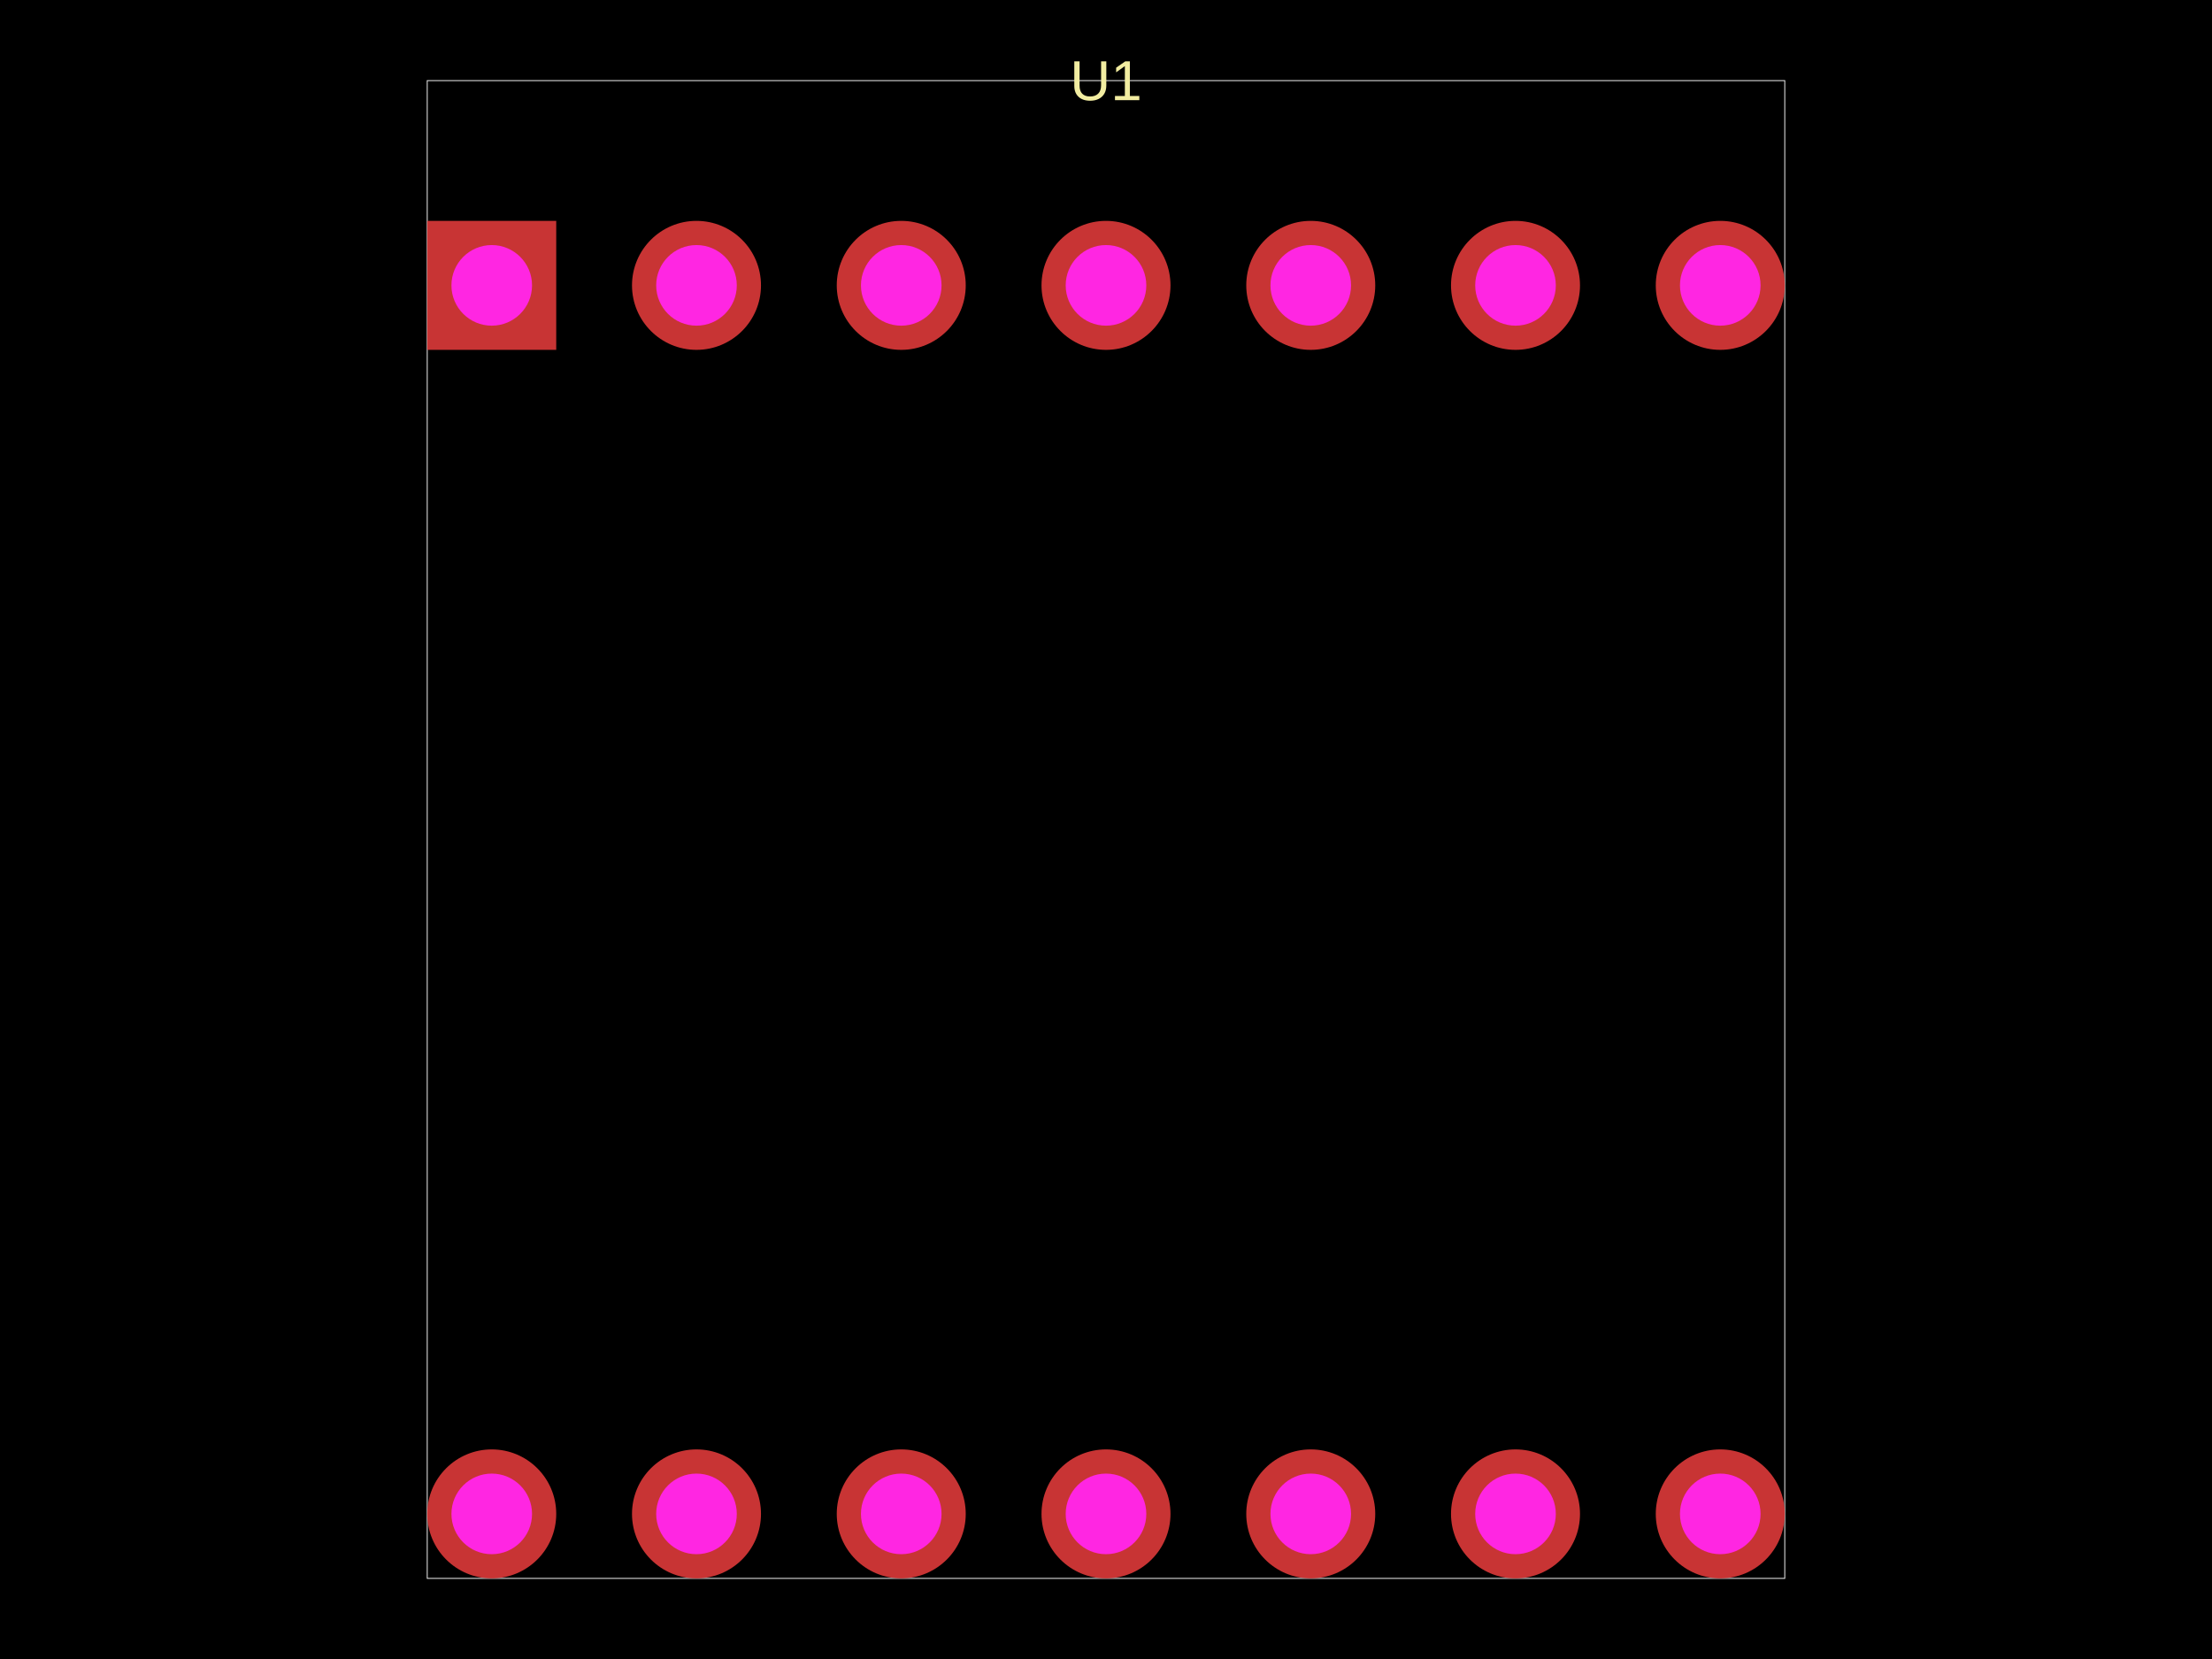
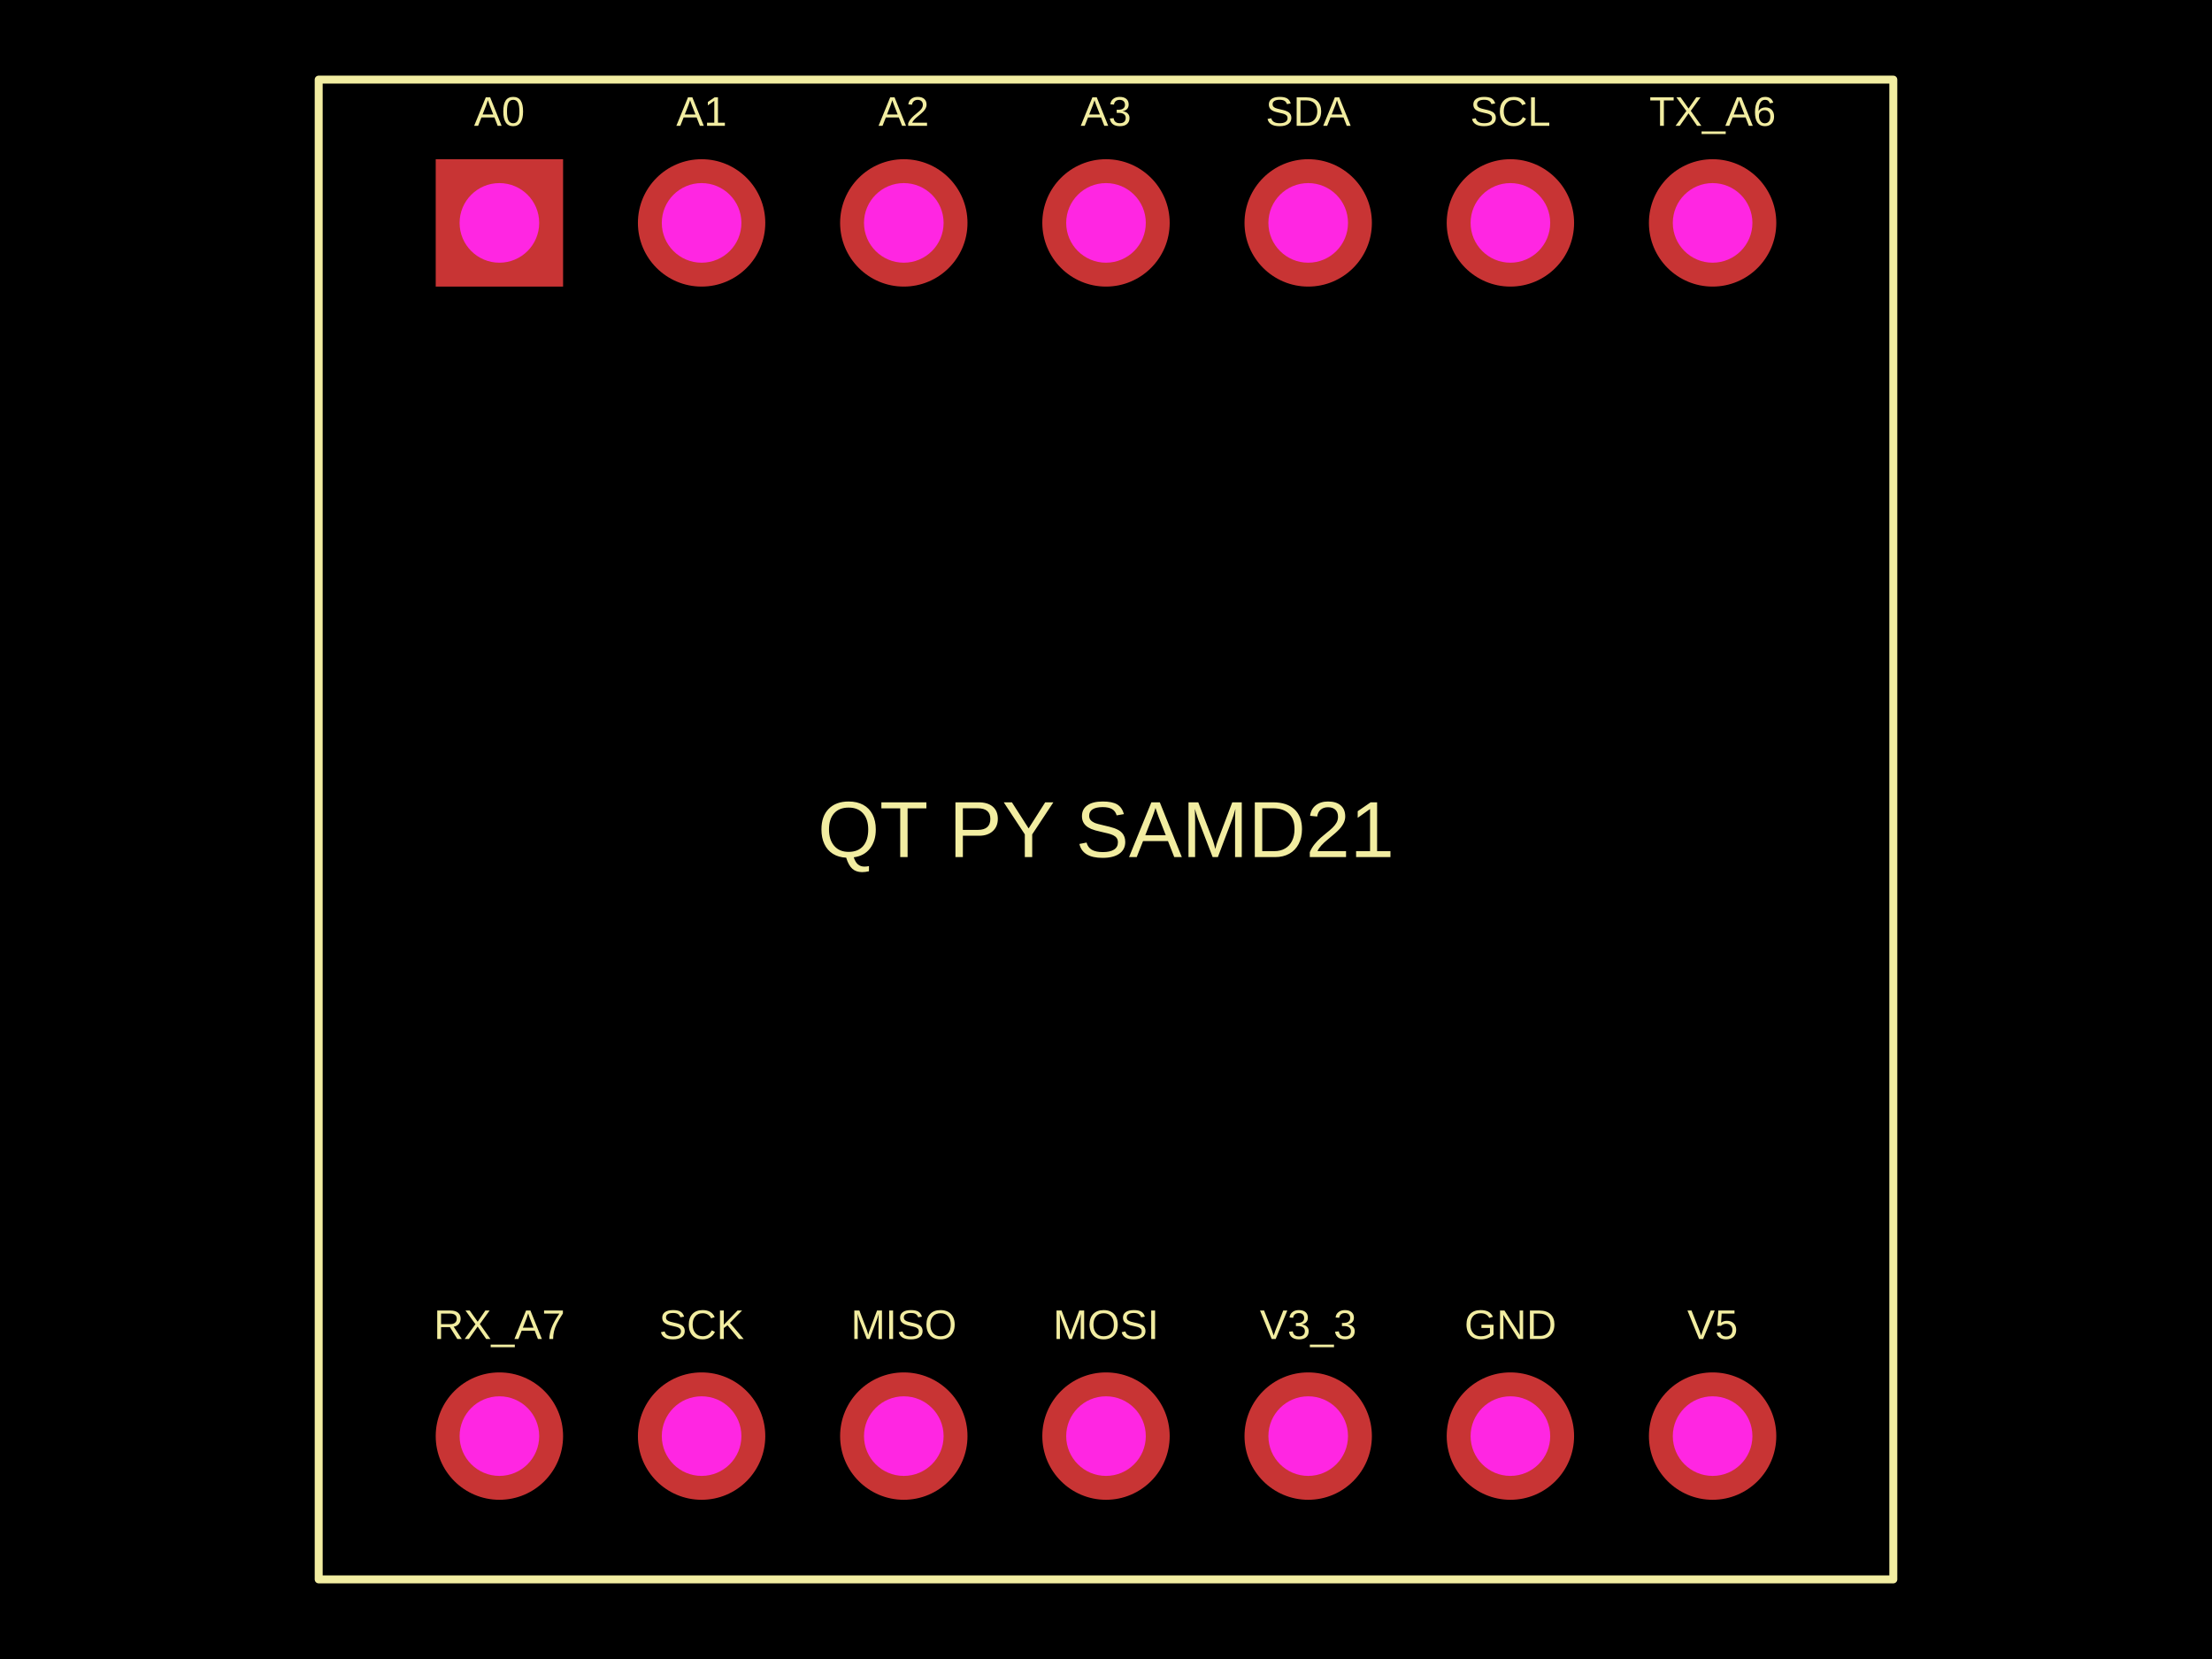
- <svg xmlns="http://www.w3.org/2000/svg" width="800" height="600" data-software-used-string="@tscircuit/core@0.0.1565">
+ <svg xmlns="http://www.w3.org/2000/svg" width="800" height="600" data-software-used-string="@tscircuit/core@0.0.1580">
  <style />
  <rect class="boundary" x="0" y="0" fill="#000" width="800" height="600" data-type="pcb_background" data-pcb-layer="global" />
-   <rect class="pcb-boundary" fill="none" stroke="#fff" stroke-width="0.3" x="154.519" y="29.155" width="490.962" height="541.691" data-type="pcb_boundary" data-pcb-layer="global" />
-   <text x="0" y="0" dx="0" dy="0" fill="#f2eda1" font-family="Arial, sans-serif" font-size="20.408" text-anchor="middle" dominant-baseline="central" transform="matrix(1,0,0,1,400,29.15452)" class="pcb-silkscreen-text pcb-silkscreen-top" data-pcb-silkscreen-text-id="pcb_silkscreen_text_0" stroke="none" data-type="pcb_silkscreen_text" data-pcb-layer="top">U1</text>
+   <rect class="pcb-boundary" fill="none" stroke="#fff" stroke-width="0.3" x="115.259" y="28.791" width="569.482" height="542.418" data-type="pcb_boundary" data-pcb-layer="global" />
+   <text x="0" y="0" dx="0" dy="0" fill="#f2eda1" font-family="Arial, sans-serif" font-size="14.971" text-anchor="middle" dominant-baseline="central" transform="matrix(1,0,0,1,180.6142,40.3071)" class="pcb-silkscreen-text pcb-silkscreen-top" data-pcb-silkscreen-text-id="pcb_silkscreen_text_0" stroke="none" data-type="pcb_silkscreen_text" data-pcb-layer="top">A0</text>
+   <text x="0" y="0" dx="0" dy="0" fill="#f2eda1" font-family="Arial, sans-serif" font-size="14.971" text-anchor="middle" dominant-baseline="central" transform="matrix(1,0,0,1,253.7428,40.3071)" class="pcb-silkscreen-text pcb-silkscreen-top" data-pcb-silkscreen-text-id="pcb_silkscreen_text_1" stroke="none" data-type="pcb_silkscreen_text" data-pcb-layer="top">A1</text>
+   <text x="0" y="0" dx="0" dy="0" fill="#f2eda1" font-family="Arial, sans-serif" font-size="14.971" text-anchor="middle" dominant-baseline="central" transform="matrix(1,0,0,1,326.8714,40.3071)" class="pcb-silkscreen-text pcb-silkscreen-top" data-pcb-silkscreen-text-id="pcb_silkscreen_text_2" stroke="none" data-type="pcb_silkscreen_text" data-pcb-layer="top">A2</text>
+   <text x="0" y="0" dx="0" dy="0" fill="#f2eda1" font-family="Arial, sans-serif" font-size="14.971" text-anchor="middle" dominant-baseline="central" transform="matrix(1,0,0,1,400,40.3071)" class="pcb-silkscreen-text pcb-silkscreen-top" data-pcb-silkscreen-text-id="pcb_silkscreen_text_3" stroke="none" data-type="pcb_silkscreen_text" data-pcb-layer="top">A3</text>
+   <text x="0" y="0" dx="0" dy="0" fill="#f2eda1" font-family="Arial, sans-serif" font-size="14.971" text-anchor="middle" dominant-baseline="central" transform="matrix(1,0,0,1,473.1286,40.3071)" class="pcb-silkscreen-text pcb-silkscreen-top" data-pcb-silkscreen-text-id="pcb_silkscreen_text_4" stroke="none" data-type="pcb_silkscreen_text" data-pcb-layer="top">SDA</text>
+   <text x="0" y="0" dx="0" dy="0" fill="#f2eda1" font-family="Arial, sans-serif" font-size="14.971" text-anchor="middle" dominant-baseline="central" transform="matrix(1,0,0,1,546.2572,40.3071)" class="pcb-silkscreen-text pcb-silkscreen-top" data-pcb-silkscreen-text-id="pcb_silkscreen_text_5" stroke="none" data-type="pcb_silkscreen_text" data-pcb-layer="top">SCL</text>
+   <text x="0" y="0" dx="0" dy="0" fill="#f2eda1" font-family="Arial, sans-serif" font-size="14.971" text-anchor="middle" dominant-baseline="central" transform="matrix(1,0,0,1,619.3858,40.3071)" class="pcb-silkscreen-text pcb-silkscreen-top" data-pcb-silkscreen-text-id="pcb_silkscreen_text_6" stroke="none" data-type="pcb_silkscreen_text" data-pcb-layer="top">TX_A6</text>
+   <text x="0" y="0" dx="0" dy="0" fill="#f2eda1" font-family="Arial, sans-serif" font-size="14.971" text-anchor="middle" dominant-baseline="central" transform="matrix(1,0,0,1,180.6142,479.0787)" class="pcb-silkscreen-text pcb-silkscreen-top" data-pcb-silkscreen-text-id="pcb_silkscreen_text_7" stroke="none" data-type="pcb_silkscreen_text" data-pcb-layer="top">RX_A7</text>
+   <text x="0" y="0" dx="0" dy="0" fill="#f2eda1" font-family="Arial, sans-serif" font-size="14.971" text-anchor="middle" dominant-baseline="central" transform="matrix(1,0,0,1,253.7428,479.0787)" class="pcb-silkscreen-text pcb-silkscreen-top" data-pcb-silkscreen-text-id="pcb_silkscreen_text_8" stroke="none" data-type="pcb_silkscreen_text" data-pcb-layer="top">SCK</text>
+   <text x="0" y="0" dx="0" dy="0" fill="#f2eda1" font-family="Arial, sans-serif" font-size="14.971" text-anchor="middle" dominant-baseline="central" transform="matrix(1,0,0,1,326.8714,479.0787)" class="pcb-silkscreen-text pcb-silkscreen-top" data-pcb-silkscreen-text-id="pcb_silkscreen_text_9" stroke="none" data-type="pcb_silkscreen_text" data-pcb-layer="top">MISO</text>
+   <text x="0" y="0" dx="0" dy="0" fill="#f2eda1" font-family="Arial, sans-serif" font-size="14.971" text-anchor="middle" dominant-baseline="central" transform="matrix(1,0,0,1,400,479.0787)" class="pcb-silkscreen-text pcb-silkscreen-top" data-pcb-silkscreen-text-id="pcb_silkscreen_text_10" stroke="none" data-type="pcb_silkscreen_text" data-pcb-layer="top">MOSI</text>
+   <text x="0" y="0" dx="0" dy="0" fill="#f2eda1" font-family="Arial, sans-serif" font-size="14.971" text-anchor="middle" dominant-baseline="central" transform="matrix(1,0,0,1,473.1286,479.0787)" class="pcb-silkscreen-text pcb-silkscreen-top" data-pcb-silkscreen-text-id="pcb_silkscreen_text_11" stroke="none" data-type="pcb_silkscreen_text" data-pcb-layer="top">V3_3</text>
+   <text x="0" y="0" dx="0" dy="0" fill="#f2eda1" font-family="Arial, sans-serif" font-size="14.971" text-anchor="middle" dominant-baseline="central" transform="matrix(1,0,0,1,546.2572,479.0787)" class="pcb-silkscreen-text pcb-silkscreen-top" data-pcb-silkscreen-text-id="pcb_silkscreen_text_12" stroke="none" data-type="pcb_silkscreen_text" data-pcb-layer="top">GND</text>
+   <text x="0" y="0" dx="0" dy="0" fill="#f2eda1" font-family="Arial, sans-serif" font-size="14.971" text-anchor="middle" dominant-baseline="central" transform="matrix(1,0,0,1,619.3858,479.0787)" class="pcb-silkscreen-text pcb-silkscreen-top" data-pcb-silkscreen-text-id="pcb_silkscreen_text_13" stroke="none" data-type="pcb_silkscreen_text" data-pcb-layer="top">V5</text>
+   <path class="pcb-silkscreen pcb-silkscreen-top" d="M 115.259 571.209 L 684.741 571.209 L 684.741 28.791 L 115.259 28.791 L 115.259 571.209 Z" fill="none" stroke="#f2eda1" stroke-width="2.879" stroke-linecap="round" stroke-linejoin="round" data-pcb-component-id="pcb_component_0" data-pcb-silkscreen-path-id="pcb_silkscreen_path_0" data-type="pcb_silkscreen_path" data-pcb-layer="top" />
+   <text x="0" y="0" dx="0" dy="0" fill="#f2eda1" font-family="Arial, sans-serif" font-size="28.791" text-anchor="middle" dominant-baseline="central" transform="matrix(1,0,0,1,400,300)" class="pcb-silkscreen-text pcb-silkscreen-top" data-pcb-silkscreen-text-id="pcb_silkscreen_text_14" stroke="none" data-type="pcb_silkscreen_text" data-pcb-layer="top">QT PY SAMD21</text>
  <g data-type="pcb_plated_hole" data-pcb-layer="through" data-pad-name="U1.A0">
-     <rect class="pcb-hole-outer-pad" fill="rgb(200, 52, 52)" x="154.519" y="79.883" width="46.647" height="46.647" data-type="pcb_plated_hole" data-pcb-layer="top" />
-     <circle class="pcb-hole-inner" fill="#FF26E2" cx="177.843" cy="103.207" r="14.577" data-type="pcb_plated_hole_drill" data-pcb-layer="drill" />
+     <rect class="pcb-hole-outer-pad" fill="rgb(200, 52, 52)" x="157.582" y="57.582" width="46.065" height="46.065" data-type="pcb_plated_hole" data-pcb-layer="top" />
+     <circle class="pcb-hole-inner" fill="#FF26E2" cx="180.614" cy="80.614" r="14.395" data-type="pcb_plated_hole_drill" data-pcb-layer="drill" />
  </g>
  <g data-type="pcb_plated_hole" data-pcb-layer="through" data-pad-name="U1.A1">
-     <circle class="pcb-hole-outer" fill="rgb(200, 52, 52)" cx="251.895" cy="103.207" r="23.324" data-type="pcb_plated_hole" data-pcb-layer="top" />
-     <circle class="pcb-hole-inner" fill="#FF26E2" cx="251.895" cy="103.207" r="14.577" data-type="pcb_plated_hole_drill" data-pcb-layer="drill" />
+     <circle class="pcb-hole-outer" fill="rgb(200, 52, 52)" cx="253.743" cy="80.614" r="23.033" data-type="pcb_plated_hole" data-pcb-layer="top" />
+     <circle class="pcb-hole-inner" fill="#FF26E2" cx="253.743" cy="80.614" r="14.395" data-type="pcb_plated_hole_drill" data-pcb-layer="drill" />
  </g>
  <g data-type="pcb_plated_hole" data-pcb-layer="through" data-pad-name="U1.A2">
-     <circle class="pcb-hole-outer" fill="rgb(200, 52, 52)" cx="325.948" cy="103.207" r="23.324" data-type="pcb_plated_hole" data-pcb-layer="top" />
-     <circle class="pcb-hole-inner" fill="#FF26E2" cx="325.948" cy="103.207" r="14.577" data-type="pcb_plated_hole_drill" data-pcb-layer="drill" />
+     <circle class="pcb-hole-outer" fill="rgb(200, 52, 52)" cx="326.871" cy="80.614" r="23.033" data-type="pcb_plated_hole" data-pcb-layer="top" />
+     <circle class="pcb-hole-inner" fill="#FF26E2" cx="326.871" cy="80.614" r="14.395" data-type="pcb_plated_hole_drill" data-pcb-layer="drill" />
  </g>
  <g data-type="pcb_plated_hole" data-pcb-layer="through" data-pad-name="U1.A3">
-     <circle class="pcb-hole-outer" fill="rgb(200, 52, 52)" cx="400" cy="103.207" r="23.324" data-type="pcb_plated_hole" data-pcb-layer="top" />
-     <circle class="pcb-hole-inner" fill="#FF26E2" cx="400" cy="103.207" r="14.577" data-type="pcb_plated_hole_drill" data-pcb-layer="drill" />
+     <circle class="pcb-hole-outer" fill="rgb(200, 52, 52)" cx="400" cy="80.614" r="23.033" data-type="pcb_plated_hole" data-pcb-layer="top" />
+     <circle class="pcb-hole-inner" fill="#FF26E2" cx="400" cy="80.614" r="14.395" data-type="pcb_plated_hole_drill" data-pcb-layer="drill" />
  </g>
  <g data-type="pcb_plated_hole" data-pcb-layer="through" data-pad-name="U1.SDA">
-     <circle class="pcb-hole-outer" fill="rgb(200, 52, 52)" cx="474.052" cy="103.207" r="23.324" data-type="pcb_plated_hole" data-pcb-layer="top" />
-     <circle class="pcb-hole-inner" fill="#FF26E2" cx="474.052" cy="103.207" r="14.577" data-type="pcb_plated_hole_drill" data-pcb-layer="drill" />
+     <circle class="pcb-hole-outer" fill="rgb(200, 52, 52)" cx="473.129" cy="80.614" r="23.033" data-type="pcb_plated_hole" data-pcb-layer="top" />
+     <circle class="pcb-hole-inner" fill="#FF26E2" cx="473.129" cy="80.614" r="14.395" data-type="pcb_plated_hole_drill" data-pcb-layer="drill" />
  </g>
  <g data-type="pcb_plated_hole" data-pcb-layer="through" data-pad-name="U1.SCL">
-     <circle class="pcb-hole-outer" fill="rgb(200, 52, 52)" cx="548.105" cy="103.207" r="23.324" data-type="pcb_plated_hole" data-pcb-layer="top" />
-     <circle class="pcb-hole-inner" fill="#FF26E2" cx="548.105" cy="103.207" r="14.577" data-type="pcb_plated_hole_drill" data-pcb-layer="drill" />
+     <circle class="pcb-hole-outer" fill="rgb(200, 52, 52)" cx="546.257" cy="80.614" r="23.033" data-type="pcb_plated_hole" data-pcb-layer="top" />
+     <circle class="pcb-hole-inner" fill="#FF26E2" cx="546.257" cy="80.614" r="14.395" data-type="pcb_plated_hole_drill" data-pcb-layer="drill" />
  </g>
  <g data-type="pcb_plated_hole" data-pcb-layer="through" data-pad-name="U1.TX_A6">
-     <circle class="pcb-hole-outer" fill="rgb(200, 52, 52)" cx="622.157" cy="103.207" r="23.324" data-type="pcb_plated_hole" data-pcb-layer="top" />
-     <circle class="pcb-hole-inner" fill="#FF26E2" cx="622.157" cy="103.207" r="14.577" data-type="pcb_plated_hole_drill" data-pcb-layer="drill" />
+     <circle class="pcb-hole-outer" fill="rgb(200, 52, 52)" cx="619.386" cy="80.614" r="23.033" data-type="pcb_plated_hole" data-pcb-layer="top" />
+     <circle class="pcb-hole-inner" fill="#FF26E2" cx="619.386" cy="80.614" r="14.395" data-type="pcb_plated_hole_drill" data-pcb-layer="drill" />
  </g>
  <g data-type="pcb_plated_hole" data-pcb-layer="through" data-pad-name="U1.RX_A7">
-     <circle class="pcb-hole-outer" fill="rgb(200, 52, 52)" cx="177.843" cy="547.522" r="23.324" data-type="pcb_plated_hole" data-pcb-layer="top" />
-     <circle class="pcb-hole-inner" fill="#FF26E2" cx="177.843" cy="547.522" r="14.577" data-type="pcb_plated_hole_drill" data-pcb-layer="drill" />
+     <circle class="pcb-hole-outer" fill="rgb(200, 52, 52)" cx="180.614" cy="519.386" r="23.033" data-type="pcb_plated_hole" data-pcb-layer="top" />
+     <circle class="pcb-hole-inner" fill="#FF26E2" cx="180.614" cy="519.386" r="14.395" data-type="pcb_plated_hole_drill" data-pcb-layer="drill" />
  </g>
  <g data-type="pcb_plated_hole" data-pcb-layer="through" data-pad-name="U1.SCK">
-     <circle class="pcb-hole-outer" fill="rgb(200, 52, 52)" cx="251.895" cy="547.522" r="23.324" data-type="pcb_plated_hole" data-pcb-layer="top" />
-     <circle class="pcb-hole-inner" fill="#FF26E2" cx="251.895" cy="547.522" r="14.577" data-type="pcb_plated_hole_drill" data-pcb-layer="drill" />
+     <circle class="pcb-hole-outer" fill="rgb(200, 52, 52)" cx="253.743" cy="519.386" r="23.033" data-type="pcb_plated_hole" data-pcb-layer="top" />
+     <circle class="pcb-hole-inner" fill="#FF26E2" cx="253.743" cy="519.386" r="14.395" data-type="pcb_plated_hole_drill" data-pcb-layer="drill" />
  </g>
  <g data-type="pcb_plated_hole" data-pcb-layer="through" data-pad-name="U1.MISO">
-     <circle class="pcb-hole-outer" fill="rgb(200, 52, 52)" cx="325.948" cy="547.522" r="23.324" data-type="pcb_plated_hole" data-pcb-layer="top" />
-     <circle class="pcb-hole-inner" fill="#FF26E2" cx="325.948" cy="547.522" r="14.577" data-type="pcb_plated_hole_drill" data-pcb-layer="drill" />
+     <circle class="pcb-hole-outer" fill="rgb(200, 52, 52)" cx="326.871" cy="519.386" r="23.033" data-type="pcb_plated_hole" data-pcb-layer="top" />
+     <circle class="pcb-hole-inner" fill="#FF26E2" cx="326.871" cy="519.386" r="14.395" data-type="pcb_plated_hole_drill" data-pcb-layer="drill" />
  </g>
  <g data-type="pcb_plated_hole" data-pcb-layer="through" data-pad-name="U1.MOSI">
-     <circle class="pcb-hole-outer" fill="rgb(200, 52, 52)" cx="400" cy="547.522" r="23.324" data-type="pcb_plated_hole" data-pcb-layer="top" />
-     <circle class="pcb-hole-inner" fill="#FF26E2" cx="400" cy="547.522" r="14.577" data-type="pcb_plated_hole_drill" data-pcb-layer="drill" />
+     <circle class="pcb-hole-outer" fill="rgb(200, 52, 52)" cx="400" cy="519.386" r="23.033" data-type="pcb_plated_hole" data-pcb-layer="top" />
+     <circle class="pcb-hole-inner" fill="#FF26E2" cx="400" cy="519.386" r="14.395" data-type="pcb_plated_hole_drill" data-pcb-layer="drill" />
  </g>
  <g data-type="pcb_plated_hole" data-pcb-layer="through" data-pad-name="U1.V3_3">
-     <circle class="pcb-hole-outer" fill="rgb(200, 52, 52)" cx="474.052" cy="547.522" r="23.324" data-type="pcb_plated_hole" data-pcb-layer="top" />
-     <circle class="pcb-hole-inner" fill="#FF26E2" cx="474.052" cy="547.522" r="14.577" data-type="pcb_plated_hole_drill" data-pcb-layer="drill" />
+     <circle class="pcb-hole-outer" fill="rgb(200, 52, 52)" cx="473.129" cy="519.386" r="23.033" data-type="pcb_plated_hole" data-pcb-layer="top" />
+     <circle class="pcb-hole-inner" fill="#FF26E2" cx="473.129" cy="519.386" r="14.395" data-type="pcb_plated_hole_drill" data-pcb-layer="drill" />
  </g>
  <g data-type="pcb_plated_hole" data-pcb-layer="through" data-pad-name="U1.GND">
-     <circle class="pcb-hole-outer" fill="rgb(200, 52, 52)" cx="548.105" cy="547.522" r="23.324" data-type="pcb_plated_hole" data-pcb-layer="top" />
-     <circle class="pcb-hole-inner" fill="#FF26E2" cx="548.105" cy="547.522" r="14.577" data-type="pcb_plated_hole_drill" data-pcb-layer="drill" />
+     <circle class="pcb-hole-outer" fill="rgb(200, 52, 52)" cx="546.257" cy="519.386" r="23.033" data-type="pcb_plated_hole" data-pcb-layer="top" />
+     <circle class="pcb-hole-inner" fill="#FF26E2" cx="546.257" cy="519.386" r="14.395" data-type="pcb_plated_hole_drill" data-pcb-layer="drill" />
  </g>
  <g data-type="pcb_plated_hole" data-pcb-layer="through" data-pad-name="U1.V5">
-     <circle class="pcb-hole-outer" fill="rgb(200, 52, 52)" cx="622.157" cy="547.522" r="23.324" data-type="pcb_plated_hole" data-pcb-layer="top" />
-     <circle class="pcb-hole-inner" fill="#FF26E2" cx="622.157" cy="547.522" r="14.577" data-type="pcb_plated_hole_drill" data-pcb-layer="drill" />
+     <circle class="pcb-hole-outer" fill="rgb(200, 52, 52)" cx="619.386" cy="519.386" r="23.033" data-type="pcb_plated_hole" data-pcb-layer="top" />
+     <circle class="pcb-hole-inner" fill="#FF26E2" cx="619.386" cy="519.386" r="14.395" data-type="pcb_plated_hole_drill" data-pcb-layer="drill" />
  </g>
</svg>
